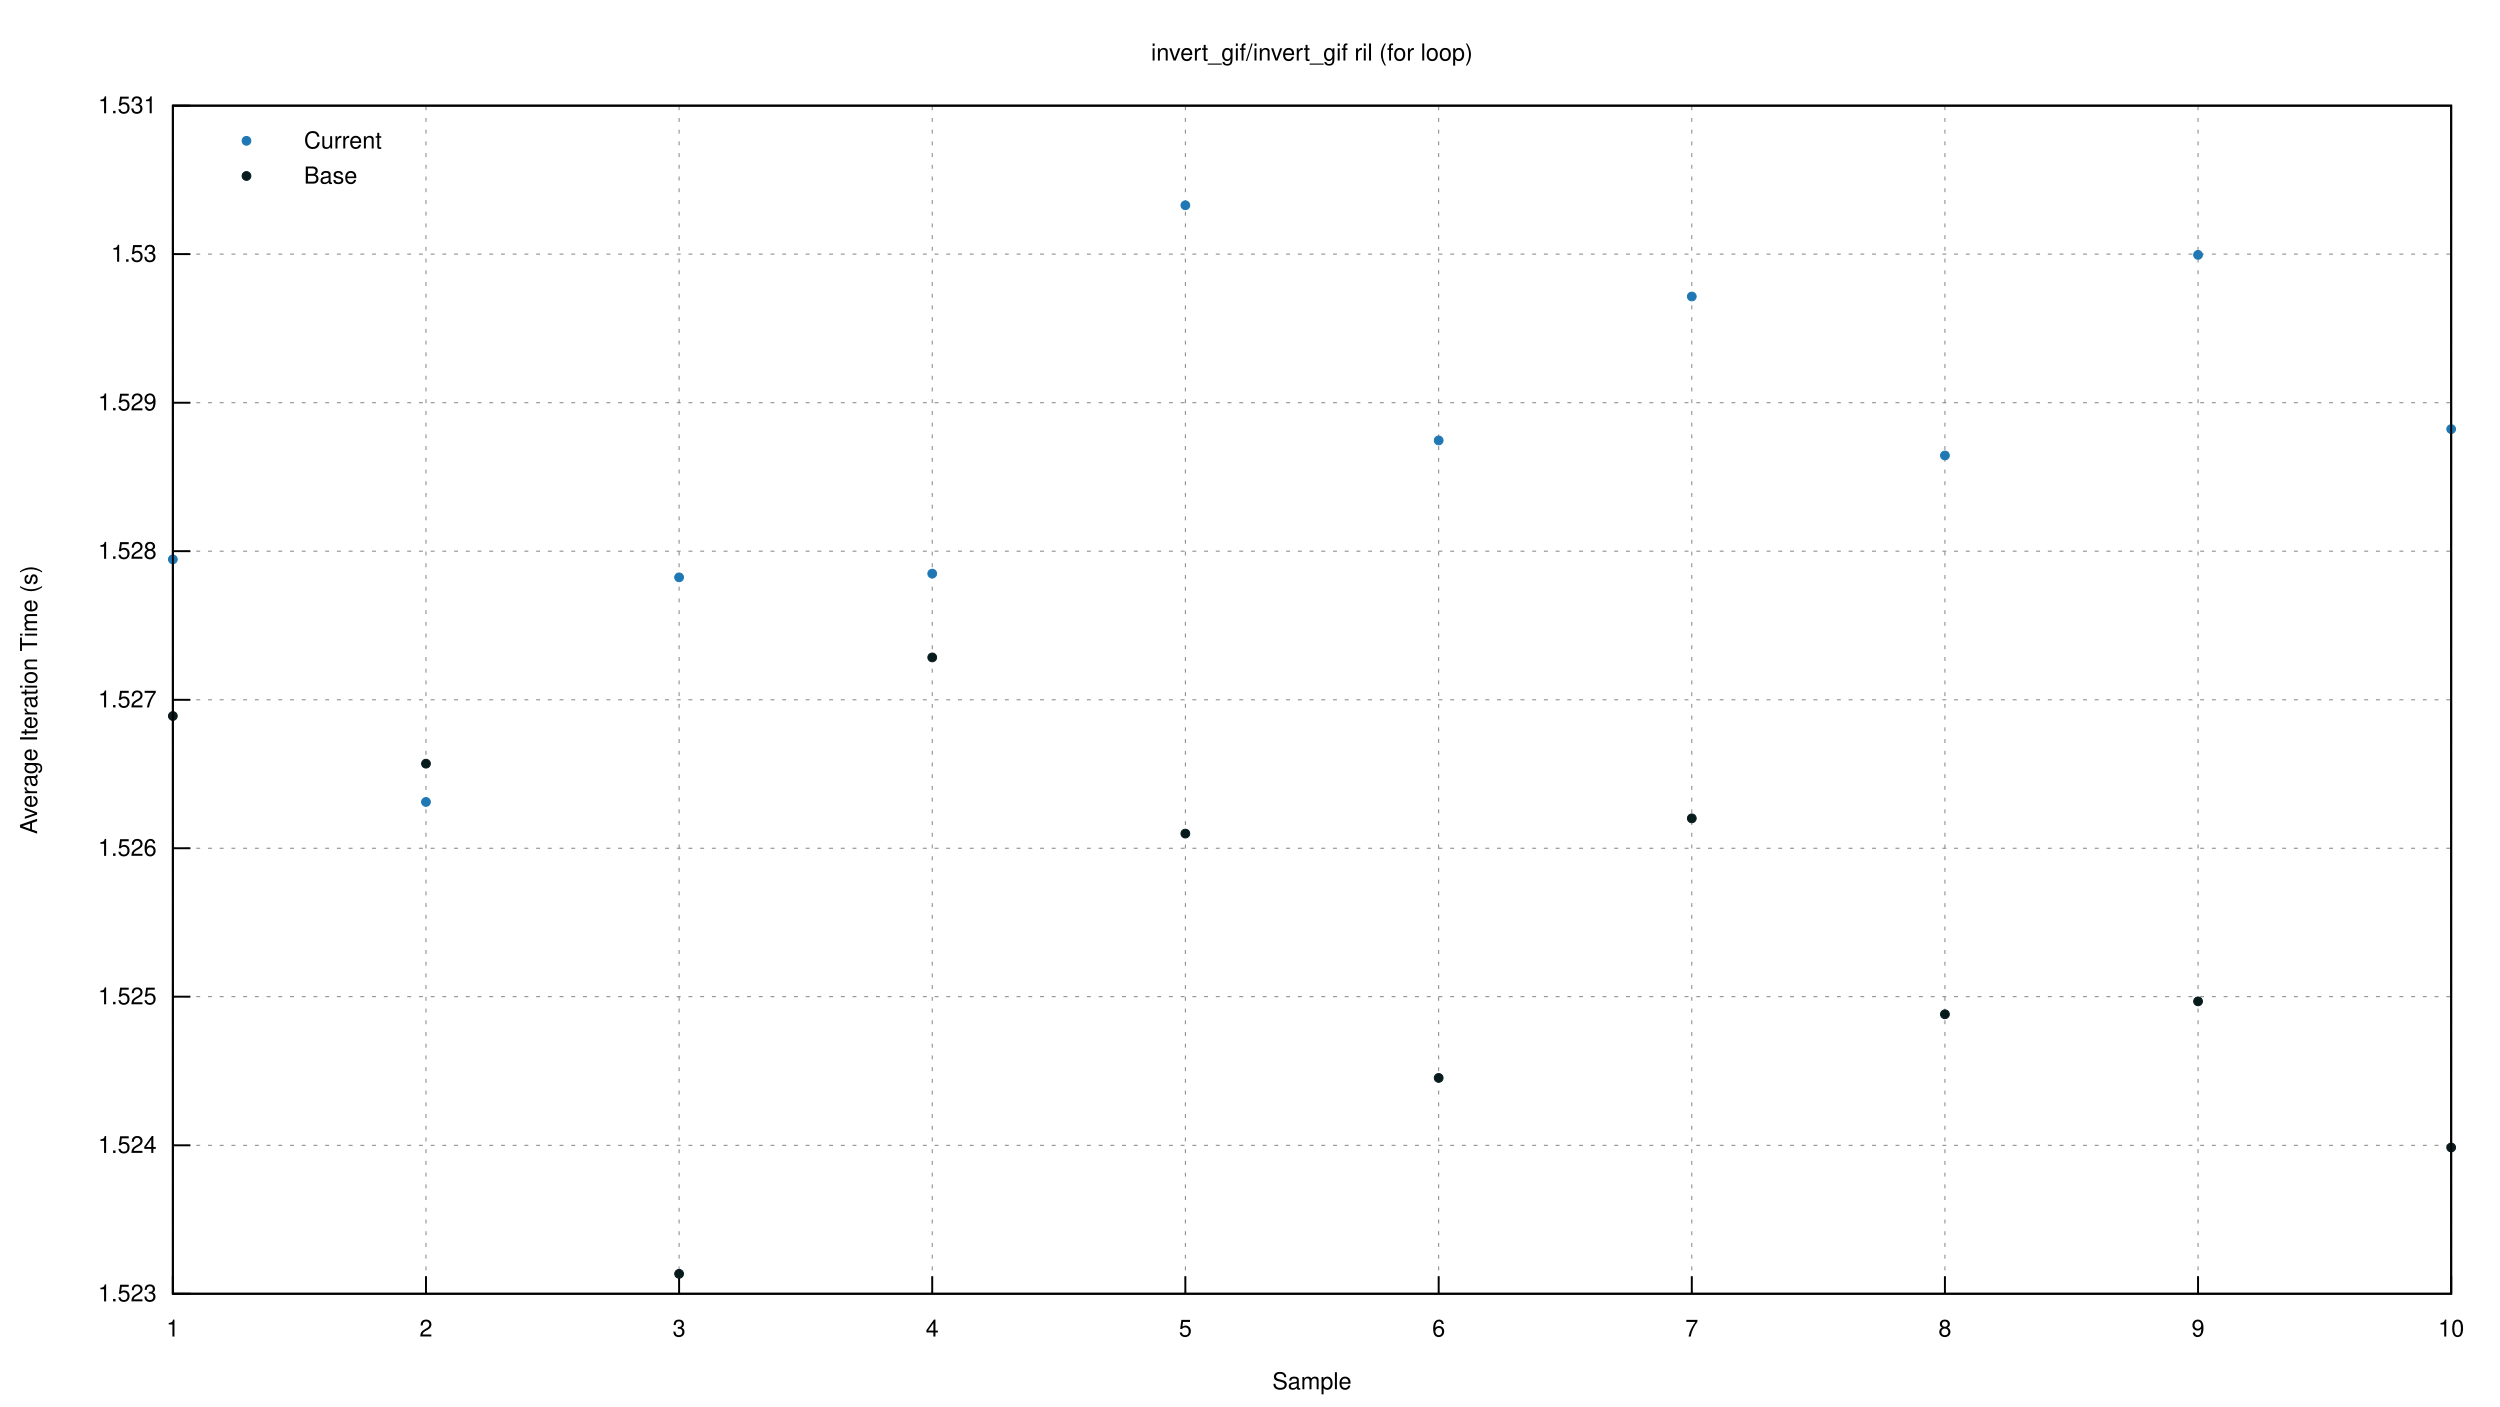
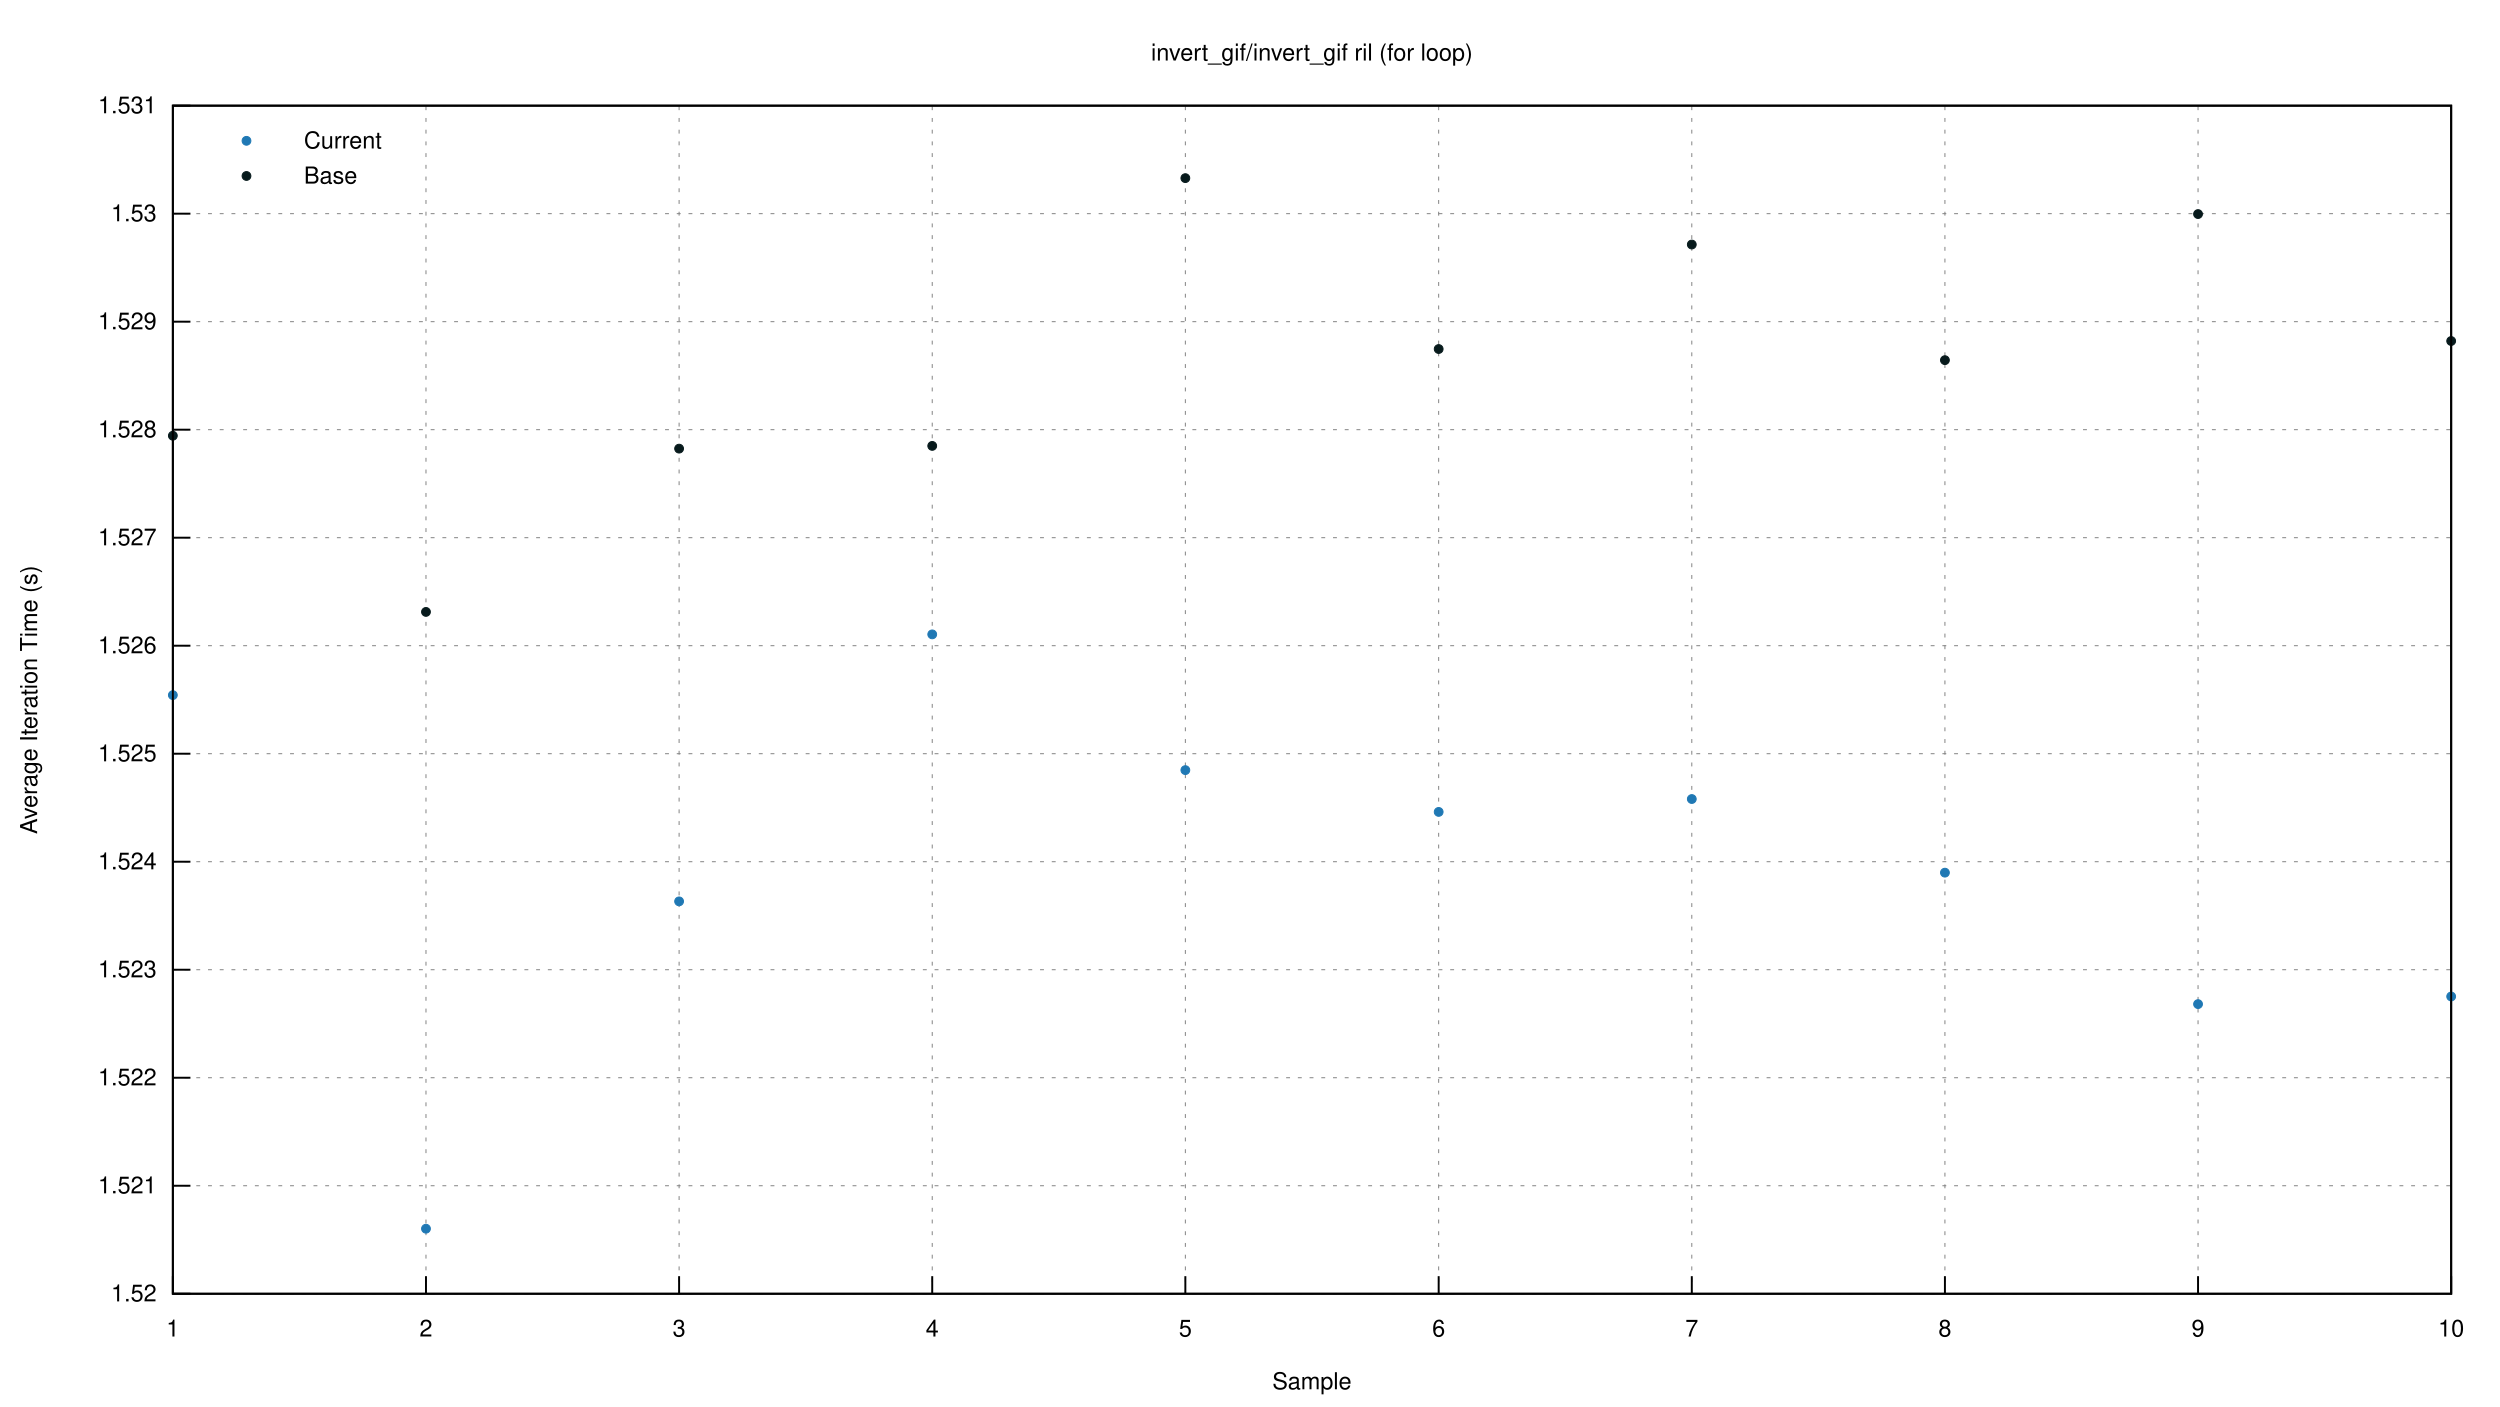
<svg xmlns="http://www.w3.org/2000/svg" xmlns:xlink="http://www.w3.org/1999/xlink" viewBox="0 0 1280 720">
  <g id="gnuplot_canvas">
    <rect x="0" y="0" width="1280" height="720" fill="none" />
    <defs>
      <circle id="gpDot" r="0.5" stroke-width="0.5" stroke="currentColor" />
      <path id="gpPt0" stroke-width="0.222" stroke="currentColor" d="M-1,0 h2 M0,-1 v2" />
      <path id="gpPt1" stroke-width="0.222" stroke="currentColor" d="M-1,-1 L1,1 M1,-1 L-1,1" />
      <path id="gpPt2" stroke-width="0.222" stroke="currentColor" d="M-1,0 L1,0 M0,-1 L0,1 M-1,-1 L1,1 M-1,1 L1,-1" />
      <rect id="gpPt3" stroke-width="0.222" stroke="currentColor" x="-1" y="-1" width="2" height="2" />
      <rect id="gpPt4" stroke-width="0.222" stroke="currentColor" fill="currentColor" x="-1" y="-1" width="2" height="2" />
      <circle id="gpPt5" stroke-width="0.222" stroke="currentColor" cx="0" cy="0" r="1" />
      <use xlink:href="#gpPt5" id="gpPt6" fill="currentColor" stroke="none" />
      <path id="gpPt7" stroke-width="0.222" stroke="currentColor" d="M0,-1.33 L-1.33,0.67 L1.33,0.67 z" />
      <use xlink:href="#gpPt7" id="gpPt8" fill="currentColor" stroke="none" />
      <use xlink:href="#gpPt7" id="gpPt9" stroke="currentColor" transform="rotate(180)" />
      <use xlink:href="#gpPt9" id="gpPt10" fill="currentColor" stroke="none" />
      <use xlink:href="#gpPt3" id="gpPt11" stroke="currentColor" transform="rotate(45)" />
      <use xlink:href="#gpPt11" id="gpPt12" fill="currentColor" stroke="none" />
      <path id="gpPt13" stroke-width="0.222" stroke="currentColor" d="M0,1.330 L1.265,0.411 L0.782,-1.067 L-0.782,-1.076 L-1.265,0.411 z" />
      <use xlink:href="#gpPt13" id="gpPt14" fill="currentColor" stroke="none" />
      <filter id="textbox" filterUnits="objectBoundingBox" x="0" y="0" height="1" width="1">
        <feFlood flood-color="white" flood-opacity="1" result="bgnd" />
        <feComposite in="SourceGraphic" in2="bgnd" operator="atop" />
      </filter>
      <filter id="greybox" filterUnits="objectBoundingBox" x="0" y="0" height="1" width="1">
        <feFlood flood-color="lightgrey" flood-opacity="1" result="grey" />
        <feComposite in="SourceGraphic" in2="grey" operator="atop" />
      </filter>
    </defs>
    <g fill="none" color="white" stroke="currentColor" stroke-width="1.00" stroke-linecap="butt" stroke-linejoin="miter">
</g>
    <g fill="none" color="black" stroke="currentColor" stroke-width="1.00" stroke-linecap="butt" stroke-linejoin="miter">
</g>
    <g fill="none" color="black" stroke="black" stroke-width="0.50" stroke-linecap="butt" stroke-linejoin="miter">
</g>
    <g fill="none" color="gray" stroke="currentColor" stroke-width="0.50" stroke-linecap="butt" stroke-linejoin="miter">
      <path stroke="gray" stroke-dasharray="2,4" class="gridline" d="M88.5,662.4 L1255.0,662.4  " />
    </g>
    <g fill="none" color="gray" stroke="gray" stroke-width="1.00" stroke-linecap="butt" stroke-linejoin="miter">
</g>
    <g fill="none" color="black" stroke="currentColor" stroke-width="1.00" stroke-linecap="butt" stroke-linejoin="miter">
      <path stroke="black" d="M88.5,662.4 L97.5,662.4  " />
      <g transform="translate(80.2,666.3)" stroke="none" fill="black" font-family="Helvetica" font-size="12.00" text-anchor="end">
        <text>
+           <tspan font-family="Helvetica"> 1.52</tspan>
+         </text>
+       </g>
+     </g>
+     <g fill="none" color="black" stroke="currentColor" stroke-width="1.00" stroke-linecap="butt" stroke-linejoin="miter">
+ </g>
+     <g fill="none" color="black" stroke="black" stroke-width="0.50" stroke-linecap="butt" stroke-linejoin="miter">
+ </g>
+     <g fill="none" color="gray" stroke="currentColor" stroke-width="0.50" stroke-linecap="butt" stroke-linejoin="miter">
+       <path stroke="gray" stroke-dasharray="2,4" class="gridline" d="M88.5,607.1 L1255.0,607.1  " />
+     </g>
+     <g fill="none" color="gray" stroke="gray" stroke-width="1.00" stroke-linecap="butt" stroke-linejoin="miter">
+ </g>
+     <g fill="none" color="black" stroke="currentColor" stroke-width="1.00" stroke-linecap="butt" stroke-linejoin="miter">
+       <path stroke="black" d="M88.5,607.1 L97.5,607.1  " />
+       <g transform="translate(80.2,611.0)" stroke="none" fill="black" font-family="Helvetica" font-size="12.00" text-anchor="end">
+         <text>
+           <tspan font-family="Helvetica"> 1.521</tspan>
+         </text>
+       </g>
+     </g>
+     <g fill="none" color="black" stroke="currentColor" stroke-width="1.00" stroke-linecap="butt" stroke-linejoin="miter">
+ </g>
+     <g fill="none" color="black" stroke="black" stroke-width="0.50" stroke-linecap="butt" stroke-linejoin="miter">
+ </g>
+     <g fill="none" color="gray" stroke="currentColor" stroke-width="0.50" stroke-linecap="butt" stroke-linejoin="miter">
+       <path stroke="gray" stroke-dasharray="2,4" class="gridline" d="M88.5,551.8 L1255.0,551.8  " />
+     </g>
+     <g fill="none" color="gray" stroke="gray" stroke-width="1.00" stroke-linecap="butt" stroke-linejoin="miter">
+ </g>
+     <g fill="none" color="black" stroke="currentColor" stroke-width="1.00" stroke-linecap="butt" stroke-linejoin="miter">
+       <path stroke="black" d="M88.5,551.8 L97.5,551.8  " />
+       <g transform="translate(80.2,555.7)" stroke="none" fill="black" font-family="Helvetica" font-size="12.00" text-anchor="end">
+         <text>
+           <tspan font-family="Helvetica"> 1.522</tspan>
+         </text>
+       </g>
+     </g>
+     <g fill="none" color="black" stroke="currentColor" stroke-width="1.00" stroke-linecap="butt" stroke-linejoin="miter">
+ </g>
+     <g fill="none" color="black" stroke="black" stroke-width="0.50" stroke-linecap="butt" stroke-linejoin="miter">
+ </g>
+     <g fill="none" color="gray" stroke="currentColor" stroke-width="0.50" stroke-linecap="butt" stroke-linejoin="miter">
+       <path stroke="gray" stroke-dasharray="2,4" class="gridline" d="M88.5,496.5 L1255.0,496.5  " />
+     </g>
+     <g fill="none" color="gray" stroke="gray" stroke-width="1.00" stroke-linecap="butt" stroke-linejoin="miter">
+ </g>
+     <g fill="none" color="black" stroke="currentColor" stroke-width="1.00" stroke-linecap="butt" stroke-linejoin="miter">
+       <path stroke="black" d="M88.5,496.5 L97.5,496.5  " />
+       <g transform="translate(80.2,500.4)" stroke="none" fill="black" font-family="Helvetica" font-size="12.00" text-anchor="end">
+         <text>
          <tspan font-family="Helvetica"> 1.523</tspan>
        </text>
      </g>
    </g>
    <g fill="none" color="black" stroke="currentColor" stroke-width="1.00" stroke-linecap="butt" stroke-linejoin="miter">
</g>
    <g fill="none" color="black" stroke="black" stroke-width="0.50" stroke-linecap="butt" stroke-linejoin="miter">
</g>
    <g fill="none" color="gray" stroke="currentColor" stroke-width="0.50" stroke-linecap="butt" stroke-linejoin="miter">
-       <path stroke="gray" stroke-dasharray="2,4" class="gridline" d="M88.5,586.4 L1255.0,586.4  " />
-     </g>
-     <g fill="none" color="gray" stroke="gray" stroke-width="1.00" stroke-linecap="butt" stroke-linejoin="miter">
- </g>
-     <g fill="none" color="black" stroke="currentColor" stroke-width="1.00" stroke-linecap="butt" stroke-linejoin="miter">
-       <path stroke="black" d="M88.5,586.4 L97.5,586.4  " />
-       <g transform="translate(80.2,590.3)" stroke="none" fill="black" font-family="Helvetica" font-size="12.00" text-anchor="end">
+       <path stroke="gray" stroke-dasharray="2,4" class="gridline" d="M88.5,441.2 L1255.0,441.2  " />
+     </g>
+     <g fill="none" color="gray" stroke="gray" stroke-width="1.00" stroke-linecap="butt" stroke-linejoin="miter">
+ </g>
+     <g fill="none" color="black" stroke="currentColor" stroke-width="1.00" stroke-linecap="butt" stroke-linejoin="miter">
+       <path stroke="black" d="M88.5,441.2 L97.5,441.2  " />
+       <g transform="translate(80.2,445.1)" stroke="none" fill="black" font-family="Helvetica" font-size="12.00" text-anchor="end">
        <text>
          <tspan font-family="Helvetica"> 1.524</tspan>
        </text>
      </g>
    </g>
    <g fill="none" color="black" stroke="currentColor" stroke-width="1.00" stroke-linecap="butt" stroke-linejoin="miter">
</g>
    <g fill="none" color="black" stroke="black" stroke-width="0.50" stroke-linecap="butt" stroke-linejoin="miter">
</g>
    <g fill="none" color="gray" stroke="currentColor" stroke-width="0.50" stroke-linecap="butt" stroke-linejoin="miter">
-       <path stroke="gray" stroke-dasharray="2,4" class="gridline" d="M88.5,510.3 L1255.0,510.3  " />
-     </g>
-     <g fill="none" color="gray" stroke="gray" stroke-width="1.00" stroke-linecap="butt" stroke-linejoin="miter">
- </g>
-     <g fill="none" color="black" stroke="currentColor" stroke-width="1.00" stroke-linecap="butt" stroke-linejoin="miter">
-       <path stroke="black" d="M88.5,510.3 L97.5,510.3  " />
-       <g transform="translate(80.2,514.2)" stroke="none" fill="black" font-family="Helvetica" font-size="12.00" text-anchor="end">
+       <path stroke="gray" stroke-dasharray="2,4" class="gridline" d="M88.5,385.9 L1255.0,385.9  " />
+     </g>
+     <g fill="none" color="gray" stroke="gray" stroke-width="1.00" stroke-linecap="butt" stroke-linejoin="miter">
+ </g>
+     <g fill="none" color="black" stroke="currentColor" stroke-width="1.00" stroke-linecap="butt" stroke-linejoin="miter">
+       <path stroke="black" d="M88.5,385.9 L97.5,385.9  " />
+       <g transform="translate(80.2,389.8)" stroke="none" fill="black" font-family="Helvetica" font-size="12.00" text-anchor="end">
        <text>
          <tspan font-family="Helvetica"> 1.525</tspan>
        </text>
      </g>
    </g>
    <g fill="none" color="black" stroke="currentColor" stroke-width="1.00" stroke-linecap="butt" stroke-linejoin="miter">
</g>
    <g fill="none" color="black" stroke="black" stroke-width="0.50" stroke-linecap="butt" stroke-linejoin="miter">
</g>
    <g fill="none" color="gray" stroke="currentColor" stroke-width="0.50" stroke-linecap="butt" stroke-linejoin="miter">
-       <path stroke="gray" stroke-dasharray="2,4" class="gridline" d="M88.5,434.3 L1255.0,434.3  " />
-     </g>
-     <g fill="none" color="gray" stroke="gray" stroke-width="1.00" stroke-linecap="butt" stroke-linejoin="miter">
- </g>
-     <g fill="none" color="black" stroke="currentColor" stroke-width="1.00" stroke-linecap="butt" stroke-linejoin="miter">
-       <path stroke="black" d="M88.5,434.3 L97.5,434.3  " />
-       <g transform="translate(80.2,438.2)" stroke="none" fill="black" font-family="Helvetica" font-size="12.00" text-anchor="end">
+       <path stroke="gray" stroke-dasharray="2,4" class="gridline" d="M88.5,330.6 L1255.0,330.6  " />
+     </g>
+     <g fill="none" color="gray" stroke="gray" stroke-width="1.00" stroke-linecap="butt" stroke-linejoin="miter">
+ </g>
+     <g fill="none" color="black" stroke="currentColor" stroke-width="1.00" stroke-linecap="butt" stroke-linejoin="miter">
+       <path stroke="black" d="M88.5,330.6 L97.5,330.6  " />
+       <g transform="translate(80.2,334.5)" stroke="none" fill="black" font-family="Helvetica" font-size="12.00" text-anchor="end">
        <text>
          <tspan font-family="Helvetica"> 1.526</tspan>
        </text>
      </g>
    </g>
    <g fill="none" color="black" stroke="currentColor" stroke-width="1.00" stroke-linecap="butt" stroke-linejoin="miter">
</g>
    <g fill="none" color="black" stroke="black" stroke-width="0.50" stroke-linecap="butt" stroke-linejoin="miter">
</g>
    <g fill="none" color="gray" stroke="currentColor" stroke-width="0.50" stroke-linecap="butt" stroke-linejoin="miter">
-       <path stroke="gray" stroke-dasharray="2,4" class="gridline" d="M88.5,358.3 L1255.0,358.3  " />
-     </g>
-     <g fill="none" color="gray" stroke="gray" stroke-width="1.00" stroke-linecap="butt" stroke-linejoin="miter">
- </g>
-     <g fill="none" color="black" stroke="currentColor" stroke-width="1.00" stroke-linecap="butt" stroke-linejoin="miter">
-       <path stroke="black" d="M88.5,358.3 L97.5,358.3  " />
-       <g transform="translate(80.2,362.2)" stroke="none" fill="black" font-family="Helvetica" font-size="12.00" text-anchor="end">
+       <path stroke="gray" stroke-dasharray="2,4" class="gridline" d="M88.5,275.3 L1255.0,275.3  " />
+     </g>
+     <g fill="none" color="gray" stroke="gray" stroke-width="1.00" stroke-linecap="butt" stroke-linejoin="miter">
+ </g>
+     <g fill="none" color="black" stroke="currentColor" stroke-width="1.00" stroke-linecap="butt" stroke-linejoin="miter">
+       <path stroke="black" d="M88.5,275.3 L97.5,275.3  " />
+       <g transform="translate(80.2,279.2)" stroke="none" fill="black" font-family="Helvetica" font-size="12.00" text-anchor="end">
        <text>
          <tspan font-family="Helvetica"> 1.527</tspan>
        </text>
      </g>
    </g>
    <g fill="none" color="black" stroke="currentColor" stroke-width="1.00" stroke-linecap="butt" stroke-linejoin="miter">
</g>
    <g fill="none" color="black" stroke="black" stroke-width="0.50" stroke-linecap="butt" stroke-linejoin="miter">
</g>
    <g fill="none" color="gray" stroke="currentColor" stroke-width="0.50" stroke-linecap="butt" stroke-linejoin="miter">
-       <path stroke="gray" stroke-dasharray="2,4" class="gridline" d="M88.5,282.2 L1255.0,282.2  " />
-     </g>
-     <g fill="none" color="gray" stroke="gray" stroke-width="1.00" stroke-linecap="butt" stroke-linejoin="miter">
- </g>
-     <g fill="none" color="black" stroke="currentColor" stroke-width="1.00" stroke-linecap="butt" stroke-linejoin="miter">
-       <path stroke="black" d="M88.5,282.2 L97.5,282.2  " />
-       <g transform="translate(80.2,286.1)" stroke="none" fill="black" font-family="Helvetica" font-size="12.00" text-anchor="end">
+       <path stroke="gray" stroke-dasharray="2,4" class="gridline" d="M88.5,220.0 L1255.0,220.0  " />
+     </g>
+     <g fill="none" color="gray" stroke="gray" stroke-width="1.00" stroke-linecap="butt" stroke-linejoin="miter">
+ </g>
+     <g fill="none" color="black" stroke="currentColor" stroke-width="1.00" stroke-linecap="butt" stroke-linejoin="miter">
+       <path stroke="black" d="M88.5,220.0 L97.5,220.0  " />
+       <g transform="translate(80.2,223.9)" stroke="none" fill="black" font-family="Helvetica" font-size="12.00" text-anchor="end">
        <text>
          <tspan font-family="Helvetica"> 1.528</tspan>
        </text>
      </g>
    </g>
    <g fill="none" color="black" stroke="currentColor" stroke-width="1.00" stroke-linecap="butt" stroke-linejoin="miter">
</g>
    <g fill="none" color="black" stroke="black" stroke-width="0.50" stroke-linecap="butt" stroke-linejoin="miter">
</g>
    <g fill="none" color="gray" stroke="currentColor" stroke-width="0.50" stroke-linecap="butt" stroke-linejoin="miter">
-       <path stroke="gray" stroke-dasharray="2,4" class="gridline" d="M88.5,206.2 L1255.0,206.2  " />
-     </g>
-     <g fill="none" color="gray" stroke="gray" stroke-width="1.00" stroke-linecap="butt" stroke-linejoin="miter">
- </g>
-     <g fill="none" color="black" stroke="currentColor" stroke-width="1.00" stroke-linecap="butt" stroke-linejoin="miter">
-       <path stroke="black" d="M88.5,206.2 L97.5,206.2  " />
-       <g transform="translate(80.2,210.1)" stroke="none" fill="black" font-family="Helvetica" font-size="12.00" text-anchor="end">
+       <path stroke="gray" stroke-dasharray="2,4" class="gridline" d="M88.5,164.7 L1255.0,164.7  " />
+     </g>
+     <g fill="none" color="gray" stroke="gray" stroke-width="1.00" stroke-linecap="butt" stroke-linejoin="miter">
+ </g>
+     <g fill="none" color="black" stroke="currentColor" stroke-width="1.00" stroke-linecap="butt" stroke-linejoin="miter">
+       <path stroke="black" d="M88.5,164.7 L97.5,164.7  " />
+       <g transform="translate(80.2,168.6)" stroke="none" fill="black" font-family="Helvetica" font-size="12.00" text-anchor="end">
        <text>
          <tspan font-family="Helvetica"> 1.529</tspan>
        </text>
      </g>
    </g>
    <g fill="none" color="black" stroke="currentColor" stroke-width="1.00" stroke-linecap="butt" stroke-linejoin="miter">
</g>
    <g fill="none" color="black" stroke="black" stroke-width="0.50" stroke-linecap="butt" stroke-linejoin="miter">
</g>
    <g fill="none" color="gray" stroke="currentColor" stroke-width="0.50" stroke-linecap="butt" stroke-linejoin="miter">
-       <path stroke="gray" stroke-dasharray="2,4" class="gridline" d="M88.5,130.1 L1255.0,130.1  " />
-     </g>
-     <g fill="none" color="gray" stroke="gray" stroke-width="1.00" stroke-linecap="butt" stroke-linejoin="miter">
- </g>
-     <g fill="none" color="black" stroke="currentColor" stroke-width="1.00" stroke-linecap="butt" stroke-linejoin="miter">
-       <path stroke="black" d="M88.5,130.1 L97.5,130.1  " />
-       <g transform="translate(80.2,134.0)" stroke="none" fill="black" font-family="Helvetica" font-size="12.00" text-anchor="end">
+       <path stroke="gray" stroke-dasharray="2,4" class="gridline" d="M88.5,109.4 L1255.0,109.4  " />
+     </g>
+     <g fill="none" color="gray" stroke="gray" stroke-width="1.00" stroke-linecap="butt" stroke-linejoin="miter">
+ </g>
+     <g fill="none" color="black" stroke="currentColor" stroke-width="1.00" stroke-linecap="butt" stroke-linejoin="miter">
+       <path stroke="black" d="M88.5,109.4 L97.5,109.4  " />
+       <g transform="translate(80.2,113.3)" stroke="none" fill="black" font-family="Helvetica" font-size="12.00" text-anchor="end">
        <text>
          <tspan font-family="Helvetica"> 1.53</tspan>
        </text>
      </g>
    </g>
    <g fill="none" color="black" stroke="currentColor" stroke-width="1.00" stroke-linecap="butt" stroke-linejoin="miter">
</g>
    <g fill="none" color="black" stroke="black" stroke-width="0.50" stroke-linecap="butt" stroke-linejoin="miter">
</g>
    <g fill="none" color="gray" stroke="currentColor" stroke-width="0.50" stroke-linecap="butt" stroke-linejoin="miter">
      <path stroke="gray" stroke-dasharray="2,4" class="gridline" d="M88.5,54.1 L1255.0,54.1  " />
    </g>
    <g fill="none" color="gray" stroke="gray" stroke-width="1.00" stroke-linecap="butt" stroke-linejoin="miter">
</g>
    <g fill="none" color="black" stroke="currentColor" stroke-width="1.00" stroke-linecap="butt" stroke-linejoin="miter">
      <path stroke="black" d="M88.5,54.1 L97.5,54.1  " />
      <g transform="translate(80.2,58.0)" stroke="none" fill="black" font-family="Helvetica" font-size="12.00" text-anchor="end">
        <text>
          <tspan font-family="Helvetica"> 1.531</tspan>
        </text>
      </g>
    </g>
    <g fill="none" color="black" stroke="currentColor" stroke-width="1.00" stroke-linecap="butt" stroke-linejoin="miter">
</g>
    <g fill="none" color="black" stroke="black" stroke-width="0.50" stroke-linecap="butt" stroke-linejoin="miter">
</g>
    <g fill="none" color="gray" stroke="currentColor" stroke-width="0.50" stroke-linecap="butt" stroke-linejoin="miter">
      <path stroke="gray" stroke-dasharray="2,4" class="gridline" d="M88.5,662.4 L88.5,54.1  " />
    </g>
    <g fill="none" color="gray" stroke="gray" stroke-width="1.00" stroke-linecap="butt" stroke-linejoin="miter">
</g>
    <g fill="none" color="black" stroke="currentColor" stroke-width="1.00" stroke-linecap="butt" stroke-linejoin="miter">
      <path stroke="black" d="M88.5,662.4 L88.5,653.4  " />
      <g transform="translate(88.5,684.3)" stroke="none" fill="black" font-family="Helvetica" font-size="12.00" text-anchor="middle">
        <text>
          <tspan font-family="Helvetica"> 1</tspan>
        </text>
      </g>
    </g>
    <g fill="none" color="black" stroke="currentColor" stroke-width="1.00" stroke-linecap="butt" stroke-linejoin="miter">
</g>
    <g fill="none" color="black" stroke="black" stroke-width="0.50" stroke-linecap="butt" stroke-linejoin="miter">
</g>
    <g fill="none" color="gray" stroke="currentColor" stroke-width="0.50" stroke-linecap="butt" stroke-linejoin="miter">
      <path stroke="gray" stroke-dasharray="2,4" class="gridline" d="M218.1,662.4 L218.1,54.1  " />
    </g>
    <g fill="none" color="gray" stroke="gray" stroke-width="1.00" stroke-linecap="butt" stroke-linejoin="miter">
</g>
    <g fill="none" color="black" stroke="currentColor" stroke-width="1.00" stroke-linecap="butt" stroke-linejoin="miter">
      <path stroke="black" d="M218.1,662.4 L218.1,653.4  " />
      <g transform="translate(218.1,684.3)" stroke="none" fill="black" font-family="Helvetica" font-size="12.00" text-anchor="middle">
        <text>
          <tspan font-family="Helvetica"> 2</tspan>
        </text>
      </g>
    </g>
    <g fill="none" color="black" stroke="currentColor" stroke-width="1.00" stroke-linecap="butt" stroke-linejoin="miter">
</g>
    <g fill="none" color="black" stroke="black" stroke-width="0.50" stroke-linecap="butt" stroke-linejoin="miter">
</g>
    <g fill="none" color="gray" stroke="currentColor" stroke-width="0.50" stroke-linecap="butt" stroke-linejoin="miter">
      <path stroke="gray" stroke-dasharray="2,4" class="gridline" d="M347.7,662.4 L347.7,54.1  " />
    </g>
    <g fill="none" color="gray" stroke="gray" stroke-width="1.00" stroke-linecap="butt" stroke-linejoin="miter">
</g>
    <g fill="none" color="black" stroke="currentColor" stroke-width="1.00" stroke-linecap="butt" stroke-linejoin="miter">
      <path stroke="black" d="M347.7,662.4 L347.7,653.4  " />
      <g transform="translate(347.7,684.3)" stroke="none" fill="black" font-family="Helvetica" font-size="12.00" text-anchor="middle">
        <text>
          <tspan font-family="Helvetica"> 3</tspan>
        </text>
      </g>
    </g>
    <g fill="none" color="black" stroke="currentColor" stroke-width="1.00" stroke-linecap="butt" stroke-linejoin="miter">
</g>
    <g fill="none" color="black" stroke="black" stroke-width="0.50" stroke-linecap="butt" stroke-linejoin="miter">
</g>
    <g fill="none" color="gray" stroke="currentColor" stroke-width="0.50" stroke-linecap="butt" stroke-linejoin="miter">
      <path stroke="gray" stroke-dasharray="2,4" class="gridline" d="M477.3,662.4 L477.3,54.1  " />
    </g>
    <g fill="none" color="gray" stroke="gray" stroke-width="1.00" stroke-linecap="butt" stroke-linejoin="miter">
</g>
    <g fill="none" color="black" stroke="currentColor" stroke-width="1.00" stroke-linecap="butt" stroke-linejoin="miter">
      <path stroke="black" d="M477.3,662.4 L477.3,653.4  " />
      <g transform="translate(477.3,684.3)" stroke="none" fill="black" font-family="Helvetica" font-size="12.00" text-anchor="middle">
        <text>
          <tspan font-family="Helvetica"> 4</tspan>
        </text>
      </g>
    </g>
    <g fill="none" color="black" stroke="currentColor" stroke-width="1.00" stroke-linecap="butt" stroke-linejoin="miter">
</g>
    <g fill="none" color="black" stroke="black" stroke-width="0.50" stroke-linecap="butt" stroke-linejoin="miter">
</g>
    <g fill="none" color="gray" stroke="currentColor" stroke-width="0.50" stroke-linecap="butt" stroke-linejoin="miter">
      <path stroke="gray" stroke-dasharray="2,4" class="gridline" d="M606.9,662.4 L606.9,54.1  " />
    </g>
    <g fill="none" color="gray" stroke="gray" stroke-width="1.00" stroke-linecap="butt" stroke-linejoin="miter">
</g>
    <g fill="none" color="black" stroke="currentColor" stroke-width="1.00" stroke-linecap="butt" stroke-linejoin="miter">
      <path stroke="black" d="M606.9,662.4 L606.9,653.4  " />
      <g transform="translate(606.9,684.3)" stroke="none" fill="black" font-family="Helvetica" font-size="12.00" text-anchor="middle">
        <text>
          <tspan font-family="Helvetica"> 5</tspan>
        </text>
      </g>
    </g>
    <g fill="none" color="black" stroke="currentColor" stroke-width="1.00" stroke-linecap="butt" stroke-linejoin="miter">
</g>
    <g fill="none" color="black" stroke="black" stroke-width="0.50" stroke-linecap="butt" stroke-linejoin="miter">
</g>
    <g fill="none" color="gray" stroke="currentColor" stroke-width="0.50" stroke-linecap="butt" stroke-linejoin="miter">
      <path stroke="gray" stroke-dasharray="2,4" class="gridline" d="M736.6,662.4 L736.6,54.1  " />
    </g>
    <g fill="none" color="gray" stroke="gray" stroke-width="1.00" stroke-linecap="butt" stroke-linejoin="miter">
</g>
    <g fill="none" color="black" stroke="currentColor" stroke-width="1.00" stroke-linecap="butt" stroke-linejoin="miter">
      <path stroke="black" d="M736.6,662.4 L736.6,653.4  " />
      <g transform="translate(736.6,684.3)" stroke="none" fill="black" font-family="Helvetica" font-size="12.00" text-anchor="middle">
        <text>
          <tspan font-family="Helvetica"> 6</tspan>
        </text>
      </g>
    </g>
    <g fill="none" color="black" stroke="currentColor" stroke-width="1.00" stroke-linecap="butt" stroke-linejoin="miter">
</g>
    <g fill="none" color="black" stroke="black" stroke-width="0.50" stroke-linecap="butt" stroke-linejoin="miter">
</g>
    <g fill="none" color="gray" stroke="currentColor" stroke-width="0.50" stroke-linecap="butt" stroke-linejoin="miter">
      <path stroke="gray" stroke-dasharray="2,4" class="gridline" d="M866.2,662.4 L866.2,54.1  " />
    </g>
    <g fill="none" color="gray" stroke="gray" stroke-width="1.00" stroke-linecap="butt" stroke-linejoin="miter">
</g>
    <g fill="none" color="black" stroke="currentColor" stroke-width="1.00" stroke-linecap="butt" stroke-linejoin="miter">
      <path stroke="black" d="M866.2,662.4 L866.2,653.4  " />
      <g transform="translate(866.2,684.3)" stroke="none" fill="black" font-family="Helvetica" font-size="12.00" text-anchor="middle">
        <text>
          <tspan font-family="Helvetica"> 7</tspan>
        </text>
      </g>
    </g>
    <g fill="none" color="black" stroke="currentColor" stroke-width="1.00" stroke-linecap="butt" stroke-linejoin="miter">
</g>
    <g fill="none" color="black" stroke="black" stroke-width="0.50" stroke-linecap="butt" stroke-linejoin="miter">
</g>
    <g fill="none" color="gray" stroke="currentColor" stroke-width="0.50" stroke-linecap="butt" stroke-linejoin="miter">
      <path stroke="gray" stroke-dasharray="2,4" class="gridline" d="M995.8,662.4 L995.8,54.1  " />
    </g>
    <g fill="none" color="gray" stroke="gray" stroke-width="1.00" stroke-linecap="butt" stroke-linejoin="miter">
</g>
    <g fill="none" color="black" stroke="currentColor" stroke-width="1.00" stroke-linecap="butt" stroke-linejoin="miter">
      <path stroke="black" d="M995.8,662.4 L995.8,653.4  " />
      <g transform="translate(995.8,684.3)" stroke="none" fill="black" font-family="Helvetica" font-size="12.00" text-anchor="middle">
        <text>
          <tspan font-family="Helvetica"> 8</tspan>
        </text>
      </g>
    </g>
    <g fill="none" color="black" stroke="currentColor" stroke-width="1.00" stroke-linecap="butt" stroke-linejoin="miter">
</g>
    <g fill="none" color="black" stroke="black" stroke-width="0.50" stroke-linecap="butt" stroke-linejoin="miter">
</g>
    <g fill="none" color="gray" stroke="currentColor" stroke-width="0.50" stroke-linecap="butt" stroke-linejoin="miter">
      <path stroke="gray" stroke-dasharray="2,4" class="gridline" d="M1125.4,662.4 L1125.4,54.1  " />
    </g>
    <g fill="none" color="gray" stroke="gray" stroke-width="1.00" stroke-linecap="butt" stroke-linejoin="miter">
</g>
    <g fill="none" color="black" stroke="currentColor" stroke-width="1.00" stroke-linecap="butt" stroke-linejoin="miter">
      <path stroke="black" d="M1125.4,662.4 L1125.4,653.4  " />
      <g transform="translate(1125.4,684.3)" stroke="none" fill="black" font-family="Helvetica" font-size="12.00" text-anchor="middle">
        <text>
          <tspan font-family="Helvetica"> 9</tspan>
        </text>
      </g>
    </g>
    <g fill="none" color="black" stroke="currentColor" stroke-width="1.00" stroke-linecap="butt" stroke-linejoin="miter">
</g>
    <g fill="none" color="black" stroke="black" stroke-width="0.50" stroke-linecap="butt" stroke-linejoin="miter">
</g>
    <g fill="none" color="gray" stroke="currentColor" stroke-width="0.50" stroke-linecap="butt" stroke-linejoin="miter">
      <path stroke="gray" stroke-dasharray="2,4" class="gridline" d="M1255.0,662.4 L1255.0,54.1  " />
    </g>
    <g fill="none" color="gray" stroke="gray" stroke-width="1.00" stroke-linecap="butt" stroke-linejoin="miter">
</g>
    <g fill="none" color="black" stroke="currentColor" stroke-width="1.00" stroke-linecap="butt" stroke-linejoin="miter">
      <path stroke="black" d="M1255.0,662.4 L1255.0,653.4  " />
      <g transform="translate(1255.0,684.3)" stroke="none" fill="black" font-family="Helvetica" font-size="12.00" text-anchor="middle">
        <text>
          <tspan font-family="Helvetica"> 10</tspan>
        </text>
      </g>
    </g>
    <g fill="none" color="black" stroke="currentColor" stroke-width="1.00" stroke-linecap="butt" stroke-linejoin="miter">
</g>
    <g fill="none" color="black" stroke="currentColor" stroke-width="1.00" stroke-linecap="butt" stroke-linejoin="miter">
      <path stroke="black" d="M88.5,54.1 L88.5,662.4 L1255.0,662.4 L1255.0,54.1 L88.5,54.1 Z  " />
    </g>
    <g fill="none" color="black" stroke="currentColor" stroke-width="1.00" stroke-linecap="butt" stroke-linejoin="miter">
      <g transform="translate(19.0,358.3) rotate(270)" stroke="none" fill="black" font-family="Helvetica" font-size="12.00" text-anchor="middle">
        <text>
          <tspan font-family="Helvetica">Average Iteration Time (s)</tspan>
        </text>
      </g>
    </g>
    <g fill="none" color="black" stroke="currentColor" stroke-width="1.00" stroke-linecap="butt" stroke-linejoin="miter">
      <g transform="translate(671.7,711.3)" stroke="none" fill="black" font-family="Helvetica" font-size="12.00" text-anchor="middle">
        <text>
          <tspan font-family="Helvetica">Sample</tspan>
        </text>
      </g>
    </g>
    <g fill="none" color="black" stroke="currentColor" stroke-width="1.00" stroke-linecap="butt" stroke-linejoin="miter">
      <g transform="translate(671.7,31.0)" stroke="none" fill="black" font-family="Helvetica" font-size="12.00" text-anchor="middle">
        <text>
          <tspan font-family="Helvetica">invert_gif/invert_gif ril (for loop)</tspan>
        </text>
      </g>
    </g>
    <g fill="none" color="black" stroke="currentColor" stroke-width="1.00" stroke-linecap="butt" stroke-linejoin="miter">
</g>
    <g id="gnuplot_plot_1">
      <g fill="none" color="black" stroke="currentColor" stroke-width="1.00" stroke-linecap="butt" stroke-linejoin="miter">
        <g transform="translate(155.6,76.0)" stroke="none" fill="black" font-family="Helvetica" font-size="12.00" text-anchor="start">
          <text>
            <tspan font-family="Helvetica">Current</tspan>
          </text>
        </g>
      </g>
      <g fill="none" color="black" stroke="currentColor" stroke-width="1.00" stroke-linecap="butt" stroke-linejoin="miter">
-         <use xlink:href="#gpPt6" transform="translate(88.5,286.4) scale(2.25)" color="rgb( 31, 120, 180)" />
-         <use xlink:href="#gpPt6" transform="translate(218.1,410.6) scale(2.25)" color="rgb( 31, 120, 180)" />
-         <use xlink:href="#gpPt6" transform="translate(347.7,295.6) scale(2.25)" color="rgb( 31, 120, 180)" />
-         <use xlink:href="#gpPt6" transform="translate(477.3,293.7) scale(2.25)" color="rgb( 31, 120, 180)" />
-         <use xlink:href="#gpPt6" transform="translate(606.9,105.1) scale(2.25)" color="rgb( 31, 120, 180)" />
-         <use xlink:href="#gpPt6" transform="translate(736.6,225.5) scale(2.25)" color="rgb( 31, 120, 180)" />
-         <use xlink:href="#gpPt6" transform="translate(866.2,151.8) scale(2.25)" color="rgb( 31, 120, 180)" />
-         <use xlink:href="#gpPt6" transform="translate(995.8,233.2) scale(2.25)" color="rgb( 31, 120, 180)" />
-         <use xlink:href="#gpPt6" transform="translate(1125.4,130.5) scale(2.25)" color="rgb( 31, 120, 180)" />
-         <use xlink:href="#gpPt6" transform="translate(1255.0,219.7) scale(2.25)" color="rgb( 31, 120, 180)" />
+         <use xlink:href="#gpPt6" transform="translate(88.5,355.9) scale(2.25)" color="rgb( 31, 120, 180)" />
+         <use xlink:href="#gpPt6" transform="translate(218.1,629.1) scale(2.25)" color="rgb( 31, 120, 180)" />
+         <use xlink:href="#gpPt6" transform="translate(347.7,461.5) scale(2.25)" color="rgb( 31, 120, 180)" />
+         <use xlink:href="#gpPt6" transform="translate(477.3,324.8) scale(2.25)" color="rgb( 31, 120, 180)" />
+         <use xlink:href="#gpPt6" transform="translate(606.9,394.3) scale(2.25)" color="rgb( 31, 120, 180)" />
+         <use xlink:href="#gpPt6" transform="translate(736.6,415.7) scale(2.25)" color="rgb( 31, 120, 180)" />
+         <use xlink:href="#gpPt6" transform="translate(866.2,409.1) scale(2.25)" color="rgb( 31, 120, 180)" />
+         <use xlink:href="#gpPt6" transform="translate(995.8,446.8) scale(2.25)" color="rgb( 31, 120, 180)" />
+         <use xlink:href="#gpPt6" transform="translate(1125.4,514.1) scale(2.25)" color="rgb( 31, 120, 180)" />
+         <use xlink:href="#gpPt6" transform="translate(1255.0,510.2) scale(2.25)" color="rgb( 31, 120, 180)" />
        <use xlink:href="#gpPt6" transform="translate(126.2,72.1) scale(2.25)" color="rgb( 31, 120, 180)" />
      </g>
    </g>
    <g id="gnuplot_plot_2">
      <g fill="none" color="black" stroke="currentColor" stroke-width="1.00" stroke-linecap="butt" stroke-linejoin="miter">
        <g transform="translate(155.6,94.0)" stroke="none" fill="black" font-family="Helvetica" font-size="12.00" text-anchor="start">
          <text>
            <tspan font-family="Helvetica">Base</tspan>
          </text>
        </g>
      </g>
      <g fill="none" color="black" stroke="currentColor" stroke-width="1.00" stroke-linecap="butt" stroke-linejoin="miter">
-         <use xlink:href="#gpPt6" transform="translate(88.5,366.6) scale(2.25)" color="rgb(  7,  26,  28)" />
-         <use xlink:href="#gpPt6" transform="translate(218.1,391.0) scale(2.25)" color="rgb(  7,  26,  28)" />
-         <use xlink:href="#gpPt6" transform="translate(347.7,652.2) scale(2.25)" color="rgb(  7,  26,  28)" />
-         <use xlink:href="#gpPt6" transform="translate(477.3,336.6) scale(2.25)" color="rgb(  7,  26,  28)" />
-         <use xlink:href="#gpPt6" transform="translate(606.9,426.8) scale(2.25)" color="rgb(  7,  26,  28)" />
-         <use xlink:href="#gpPt6" transform="translate(736.6,551.9) scale(2.25)" color="rgb(  7,  26,  28)" />
-         <use xlink:href="#gpPt6" transform="translate(866.2,419.0) scale(2.25)" color="rgb(  7,  26,  28)" />
-         <use xlink:href="#gpPt6" transform="translate(995.8,519.3) scale(2.25)" color="rgb(  7,  26,  28)" />
-         <use xlink:href="#gpPt6" transform="translate(1125.4,512.7) scale(2.25)" color="rgb(  7,  26,  28)" />
-         <use xlink:href="#gpPt6" transform="translate(1255.0,587.5) scale(2.25)" color="rgb(  7,  26,  28)" />
+         <use xlink:href="#gpPt6" transform="translate(88.5,223.1) scale(2.25)" color="rgb(  7,  26,  28)" />
+         <use xlink:href="#gpPt6" transform="translate(218.1,313.3) scale(2.25)" color="rgb(  7,  26,  28)" />
+         <use xlink:href="#gpPt6" transform="translate(347.7,229.7) scale(2.25)" color="rgb(  7,  26,  28)" />
+         <use xlink:href="#gpPt6" transform="translate(477.3,228.3) scale(2.25)" color="rgb(  7,  26,  28)" />
+         <use xlink:href="#gpPt6" transform="translate(606.9,91.2) scale(2.25)" color="rgb(  7,  26,  28)" />
+         <use xlink:href="#gpPt6" transform="translate(736.6,178.7) scale(2.25)" color="rgb(  7,  26,  28)" />
+         <use xlink:href="#gpPt6" transform="translate(866.2,125.2) scale(2.25)" color="rgb(  7,  26,  28)" />
+         <use xlink:href="#gpPt6" transform="translate(995.8,184.4) scale(2.25)" color="rgb(  7,  26,  28)" />
+         <use xlink:href="#gpPt6" transform="translate(1125.4,109.6) scale(2.25)" color="rgb(  7,  26,  28)" />
+         <use xlink:href="#gpPt6" transform="translate(1255.0,174.6) scale(2.25)" color="rgb(  7,  26,  28)" />
        <use xlink:href="#gpPt6" transform="translate(126.2,90.1) scale(2.25)" color="rgb(  7,  26,  28)" />
      </g>
    </g>
    <g fill="none" color="white" stroke="rgb(  7,  26,  28)" stroke-width="2.00" stroke-linecap="butt" stroke-linejoin="miter">
</g>
    <g fill="none" color="black" stroke="currentColor" stroke-width="2.00" stroke-linecap="butt" stroke-linejoin="miter">
</g>
    <g fill="none" color="black" stroke="black" stroke-width="1.00" stroke-linecap="butt" stroke-linejoin="miter">
</g>
    <g fill="none" color="black" stroke="currentColor" stroke-width="1.00" stroke-linecap="butt" stroke-linejoin="miter">
      <path stroke="black" d="M88.5,54.1 L88.5,662.4 L1255.0,662.4 L1255.0,54.1 L88.5,54.1 Z  " />
    </g>
    <g fill="none" color="black" stroke="currentColor" stroke-width="1.00" stroke-linecap="butt" stroke-linejoin="miter">
</g>
  </g>
</svg>
